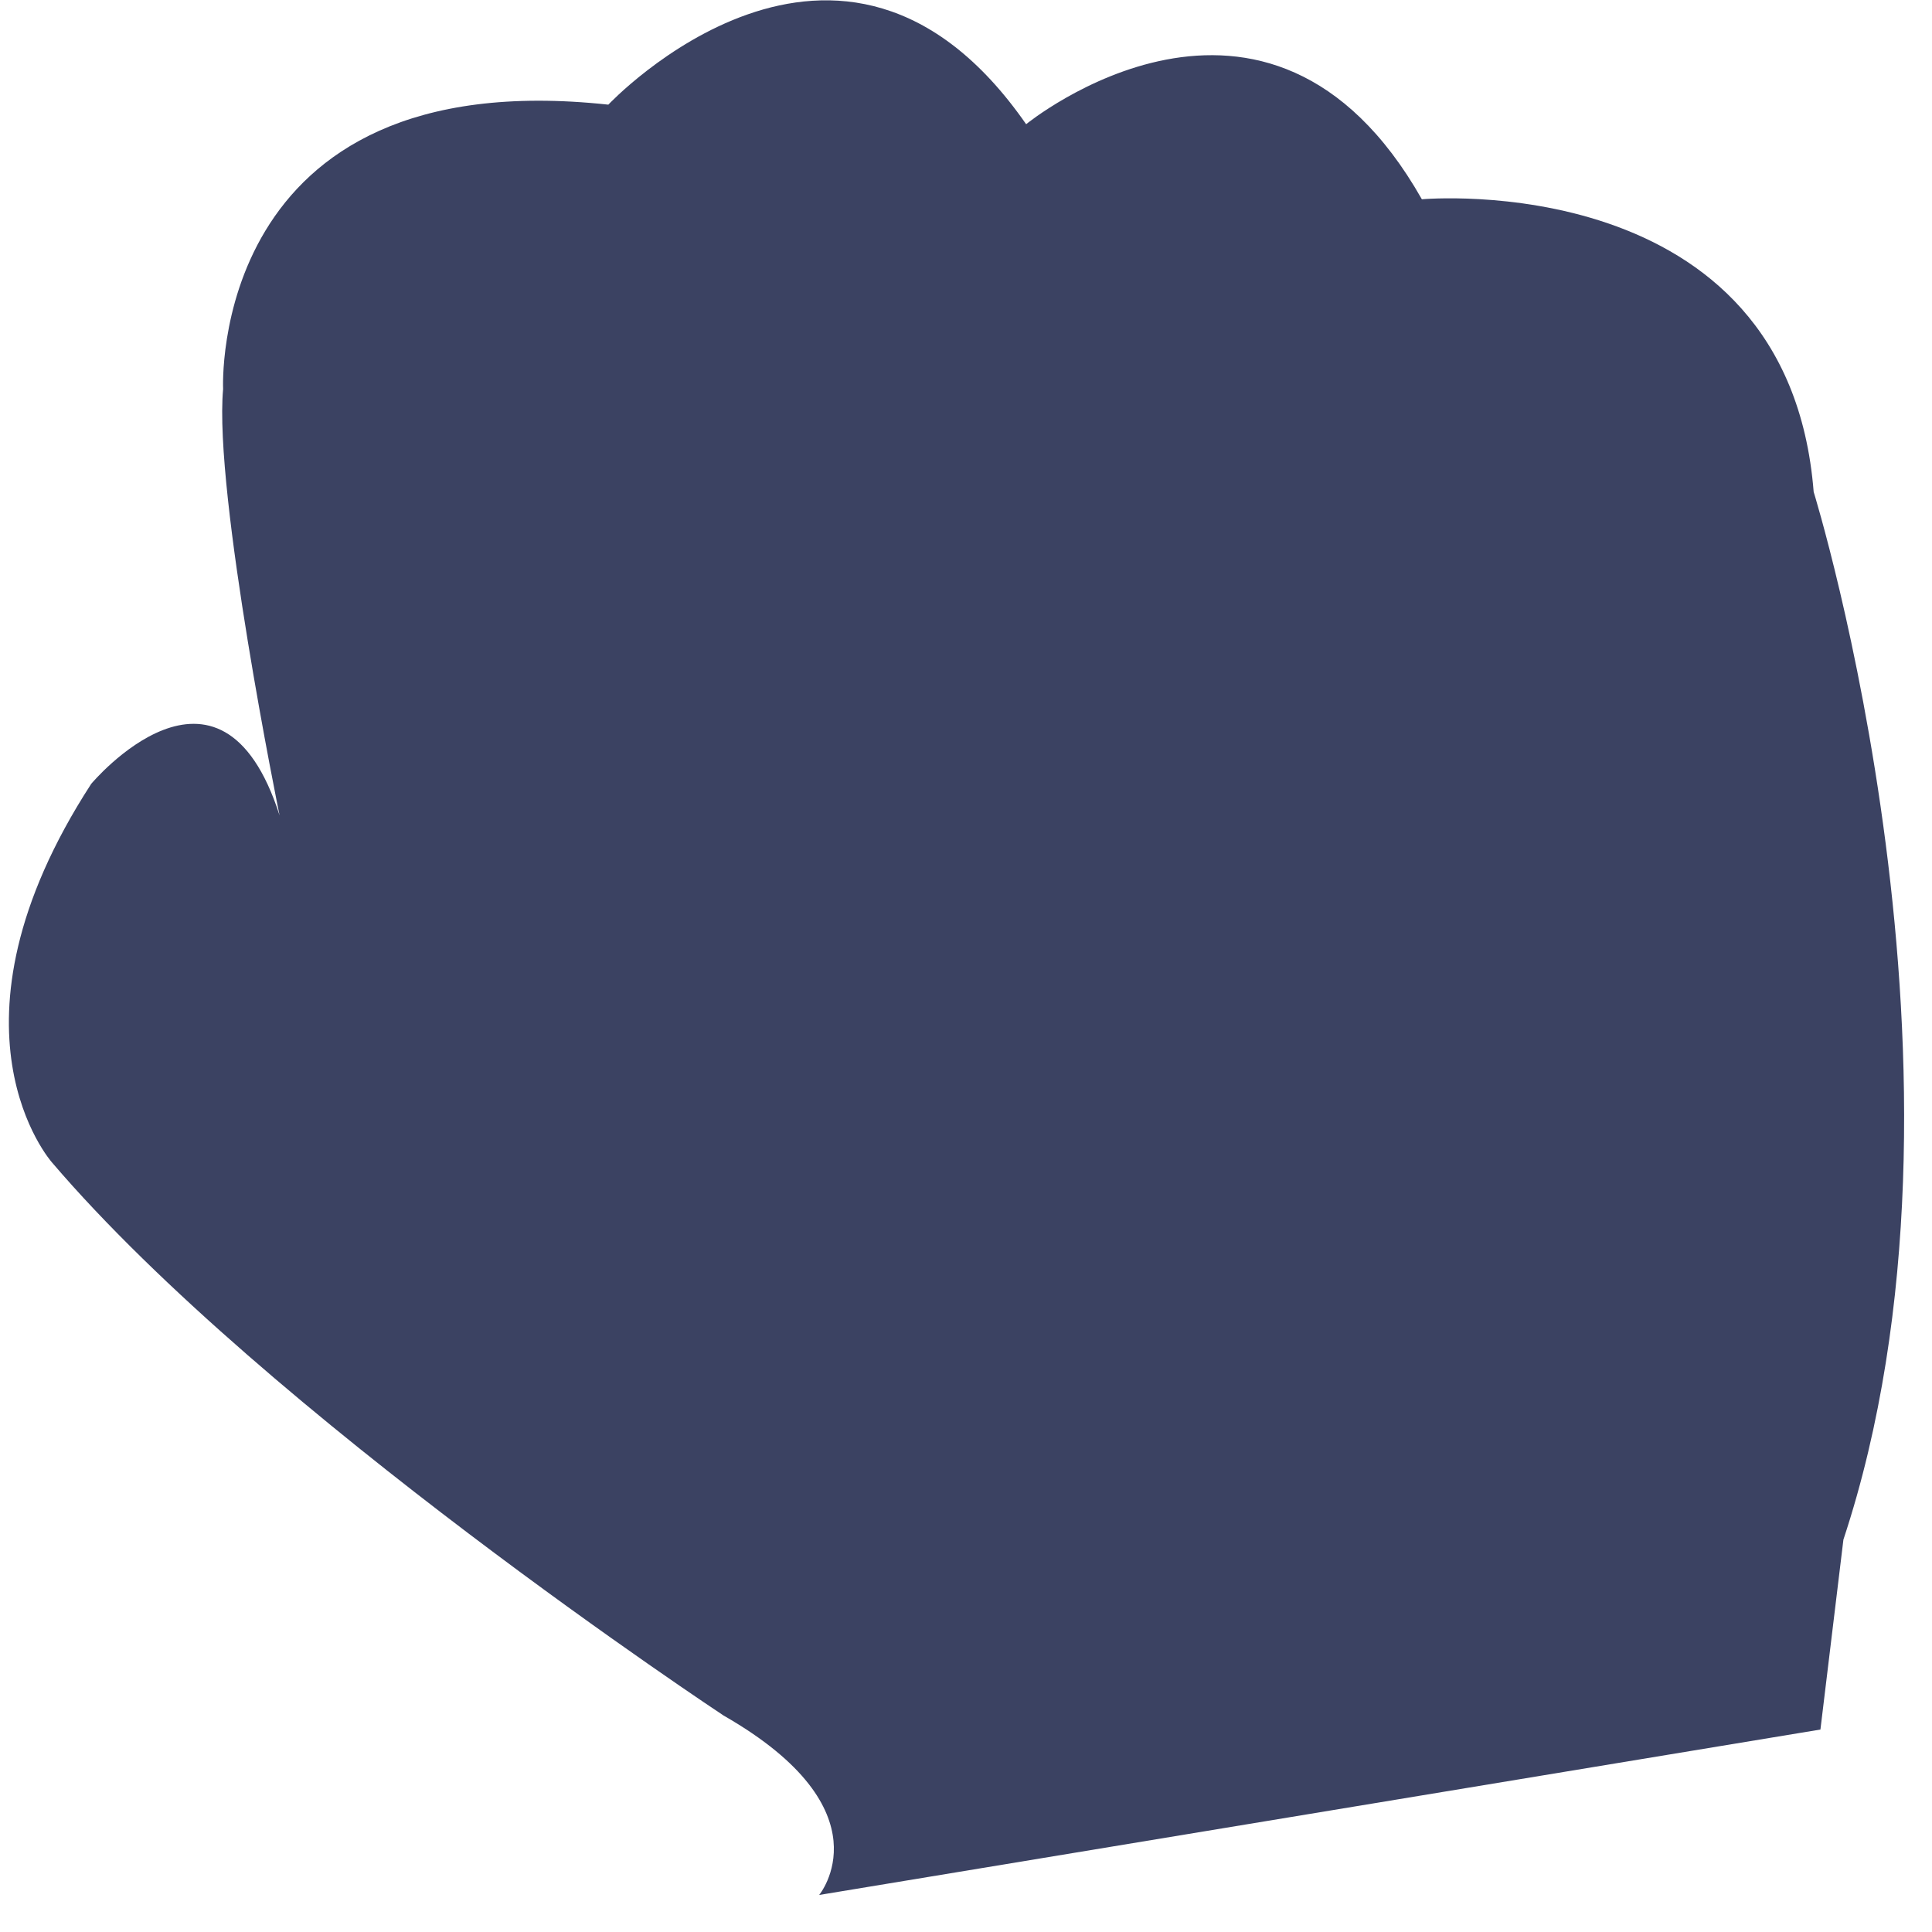
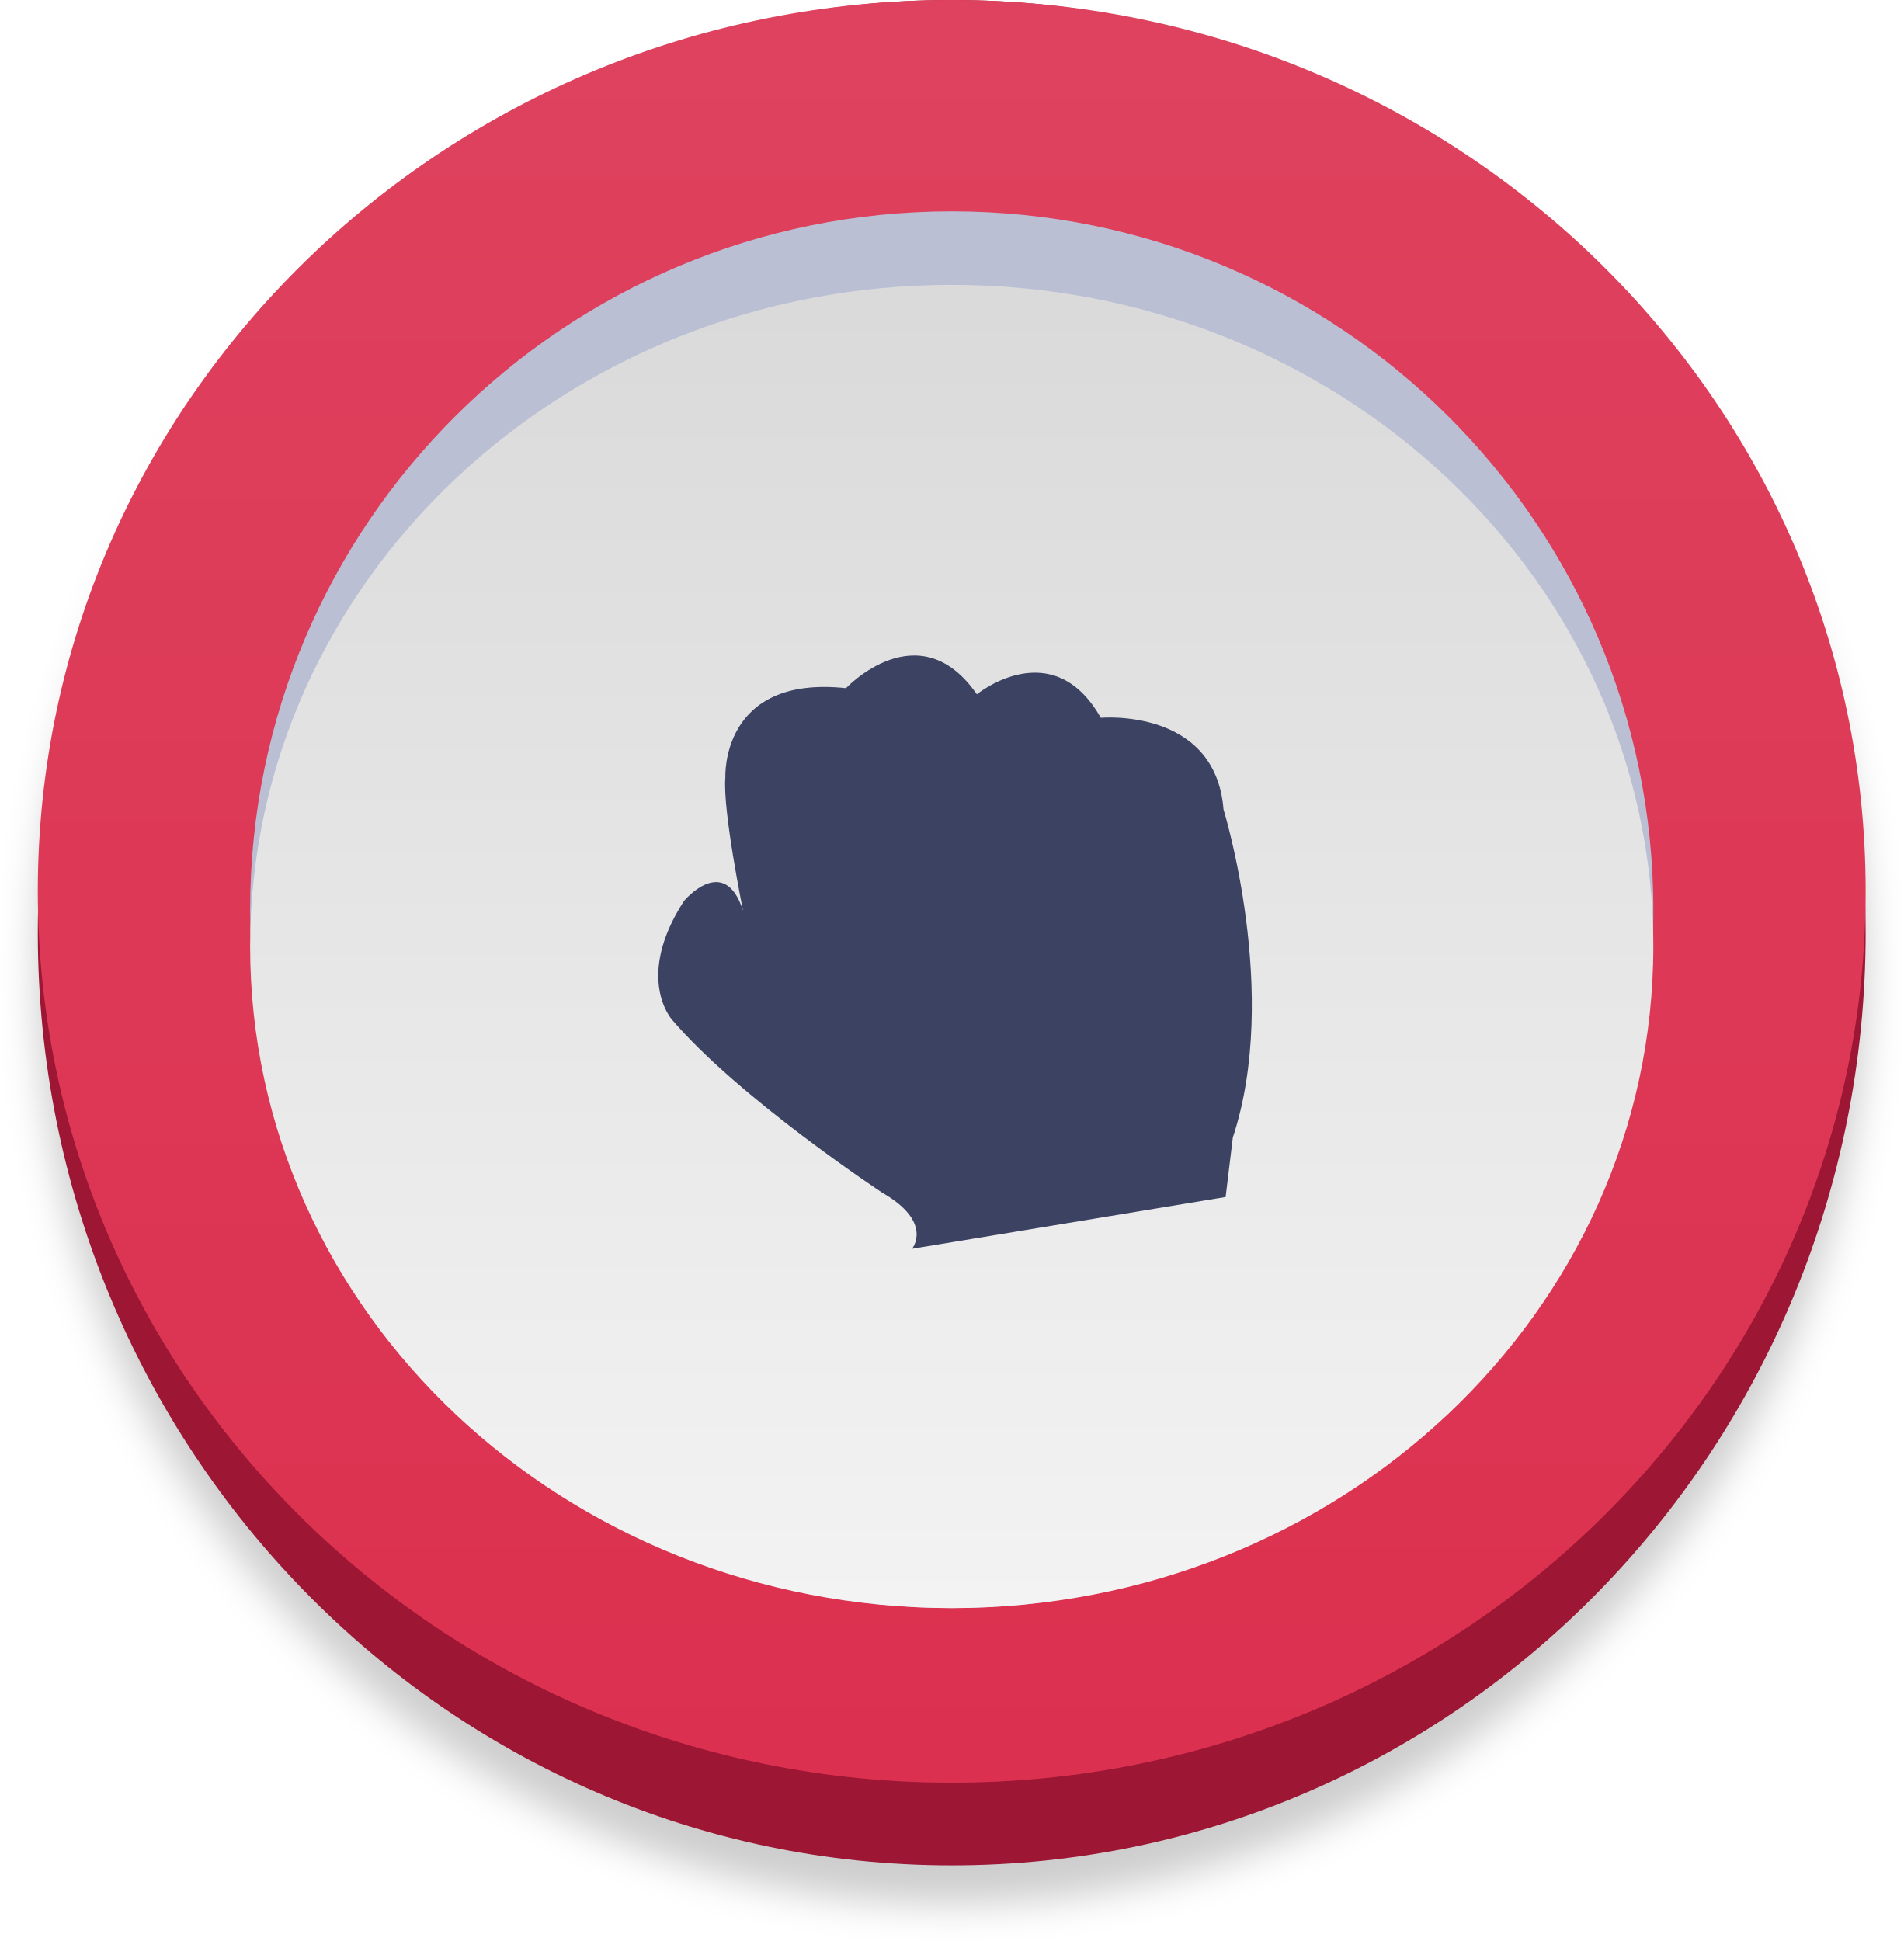
- <svg xmlns="http://www.w3.org/2000/svg" width="48" height="48">
-   <path fill="#3B4262" d="M45.06 12.22c-.642-8.096-9.734-7.269-9.734-7.269-3.837-6.765-9.832-1.865-9.832-1.865-4.606-6.63-10.38-.486-10.38-.486-9.957-1.074-9.571 7.066-9.571 7.066-.234 2.588 1.403 10.593 1.403 10.593-1.477-4.614-4.68-.784-4.68-.784-3.94 6.078-.975 9.405-.975 9.405 5.33 6.246 16.688 13.743 16.688 13.743 4.113 2.356 2.373 4.457 2.373 4.457l24.876-4.11.571-4.718c3.782-11.436-.739-26.032-.739-26.032z" />
+ <svg xmlns="http://www.w3.org/2000/svg" width="151" height="154" viewBox="0 0 151 154" fill="none">
+   <g id="Group 8 Copy 2">
+     <g id="Group 6">
+       <g id="Oval" filter="url(#filter0_d_0_1124)">
+         <ellipse cx="75.5" cy="74" rx="72.5" ry="74" fill="#9D1634" />
+       </g>
+       <ellipse id="Oval Copy" cx="75.5" cy="70.719" rx="72.5" ry="70.719" fill="#DB2E4D" />
+       <ellipse id="Oval Copy 4" cx="75.5" cy="70.719" rx="72.5" ry="70.719" fill="url(#paint0_linear_0_1124)" />
+       <g id="Group 5">
+         <ellipse id="Oval Copy 2" cx="75.5" cy="72.177" rx="55.657" ry="55.409" fill="#BABFD4" />
+         <ellipse id="Oval Copy 3" cx="75.5" cy="75.094" rx="55.657" ry="52.493" fill="url(#paint1_linear_0_1124)" />
+         <g id="003-fist">
+           <path id="Path" d="M97.06 64.22C96.418 56.125 87.326 56.951 87.326 56.951C83.489 50.187 77.494 55.086 77.494 55.086C72.888 48.456 67.113 54.6 67.113 54.6C57.157 53.526 57.543 61.666 57.543 61.666C57.309 64.254 58.946 72.26 58.946 72.26C57.469 67.645 54.265 71.476 54.265 71.476C50.326 77.553 53.291 80.88 53.291 80.88C58.621 87.127 69.979 94.623 69.979 94.623C74.091 96.979 72.352 99.08 72.352 99.08L97.228 94.97L97.799 90.252C101.581 78.816 97.06 64.22 97.06 64.22Z" fill="#3B4262" />
+         </g>
+       </g>
+     </g>
+   </g>
+   <defs>
+     <filter id="filter0_d_0_1124" x="0" y="0" width="151" height="154" filterUnits="userSpaceOnUse" color-interpolation-filters="sRGB">
+       <feFlood flood-opacity="0" result="BackgroundImageFix" />
+       <feColorMatrix in="SourceAlpha" type="matrix" values="0 0 0 0 0 0 0 0 0 0 0 0 0 0 0 0 0 0 127 0" result="hardAlpha" />
+       <feOffset dy="3" />
+       <feGaussianBlur stdDeviation="1.5" />
+       <feColorMatrix type="matrix" values="0 0 0 0 0 0 0 0 0 0 0 0 0 0 0 0 0 0 0.197 0" />
+       <feBlend mode="normal" in2="BackgroundImageFix" result="effect1_dropShadow_0_1124" />
+       <feBlend mode="normal" in="SourceGraphic" in2="effect1_dropShadow_0_1124" result="shape" />
+     </filter>
+     <linearGradient id="paint0_linear_0_1124" x1="3" y1="0" x2="3" y2="141.438" gradientUnits="userSpaceOnUse">
+       <stop stop-color="white" stop-opacity="0.097" />
+       <stop offset="1" stop-color="white" stop-opacity="0.01" />
+     </linearGradient>
+     <linearGradient id="paint1_linear_0_1124" x1="130.234" y1="127.586" x2="130.234" y2="24.341" gradientUnits="userSpaceOnUse">
+       <stop stop-color="#F3F3F3" />
+       <stop offset="1" stop-color="#DADADA" />
+     </linearGradient>
+   </defs>
</svg>
